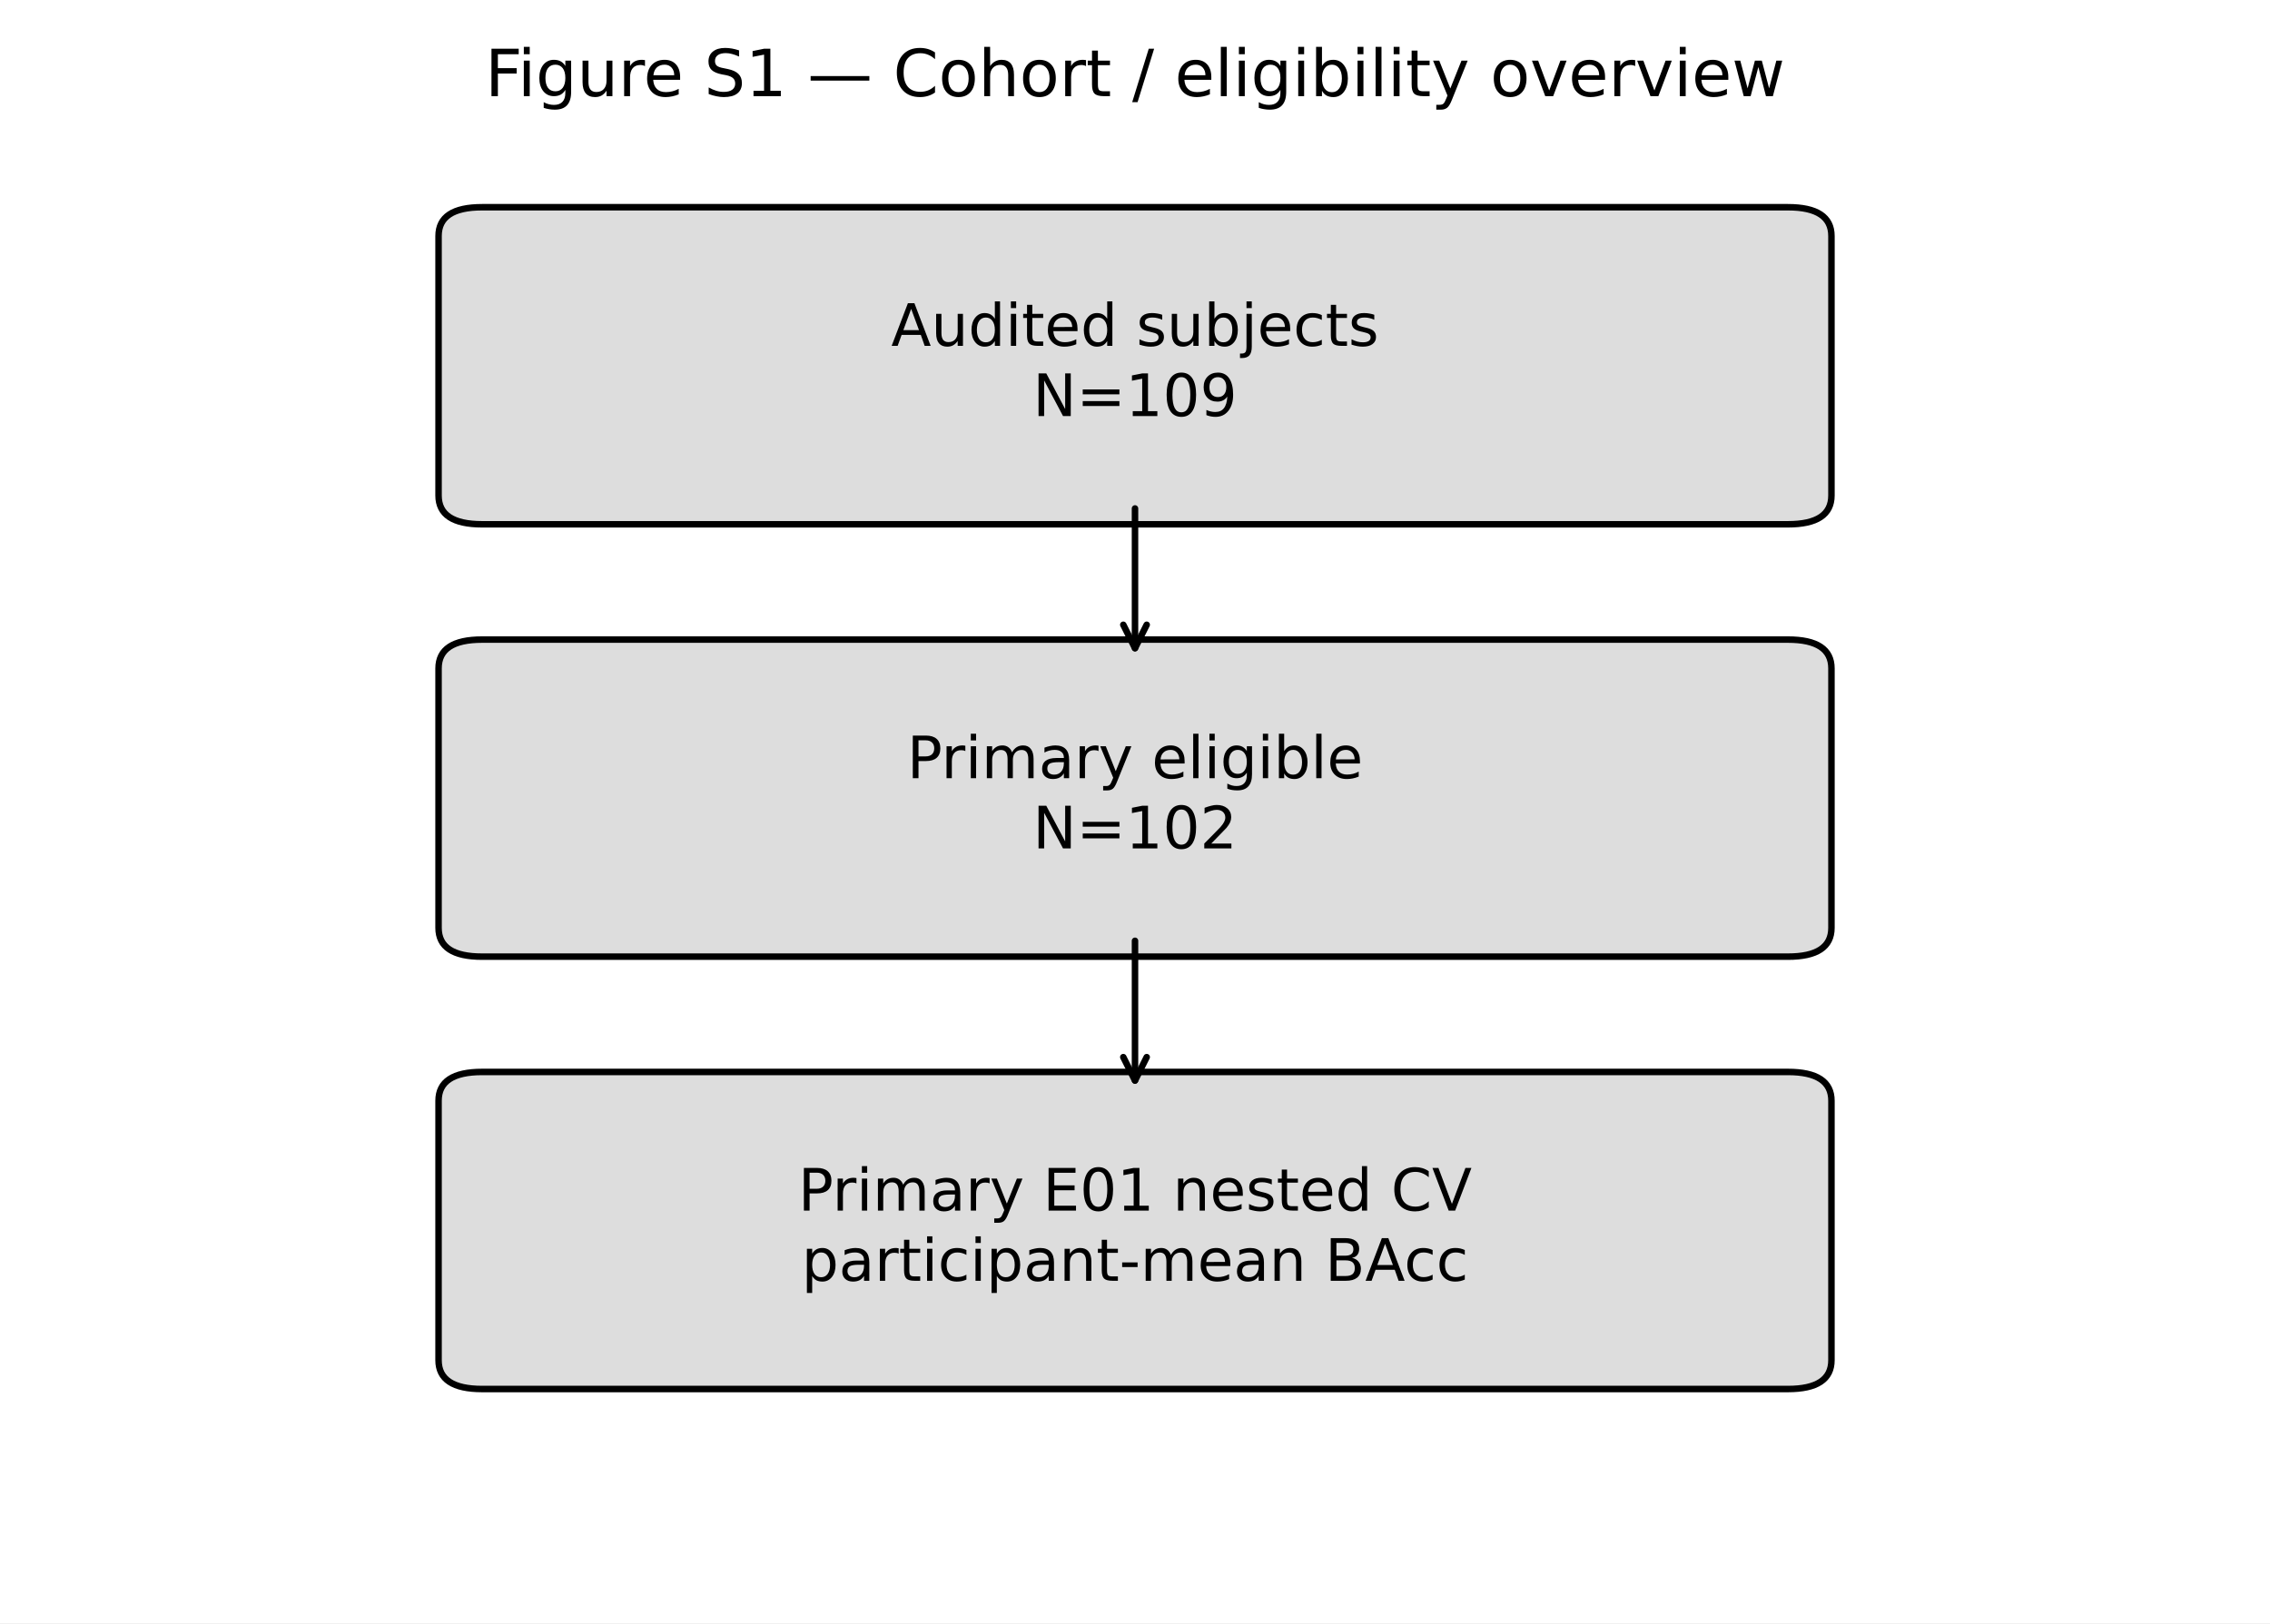
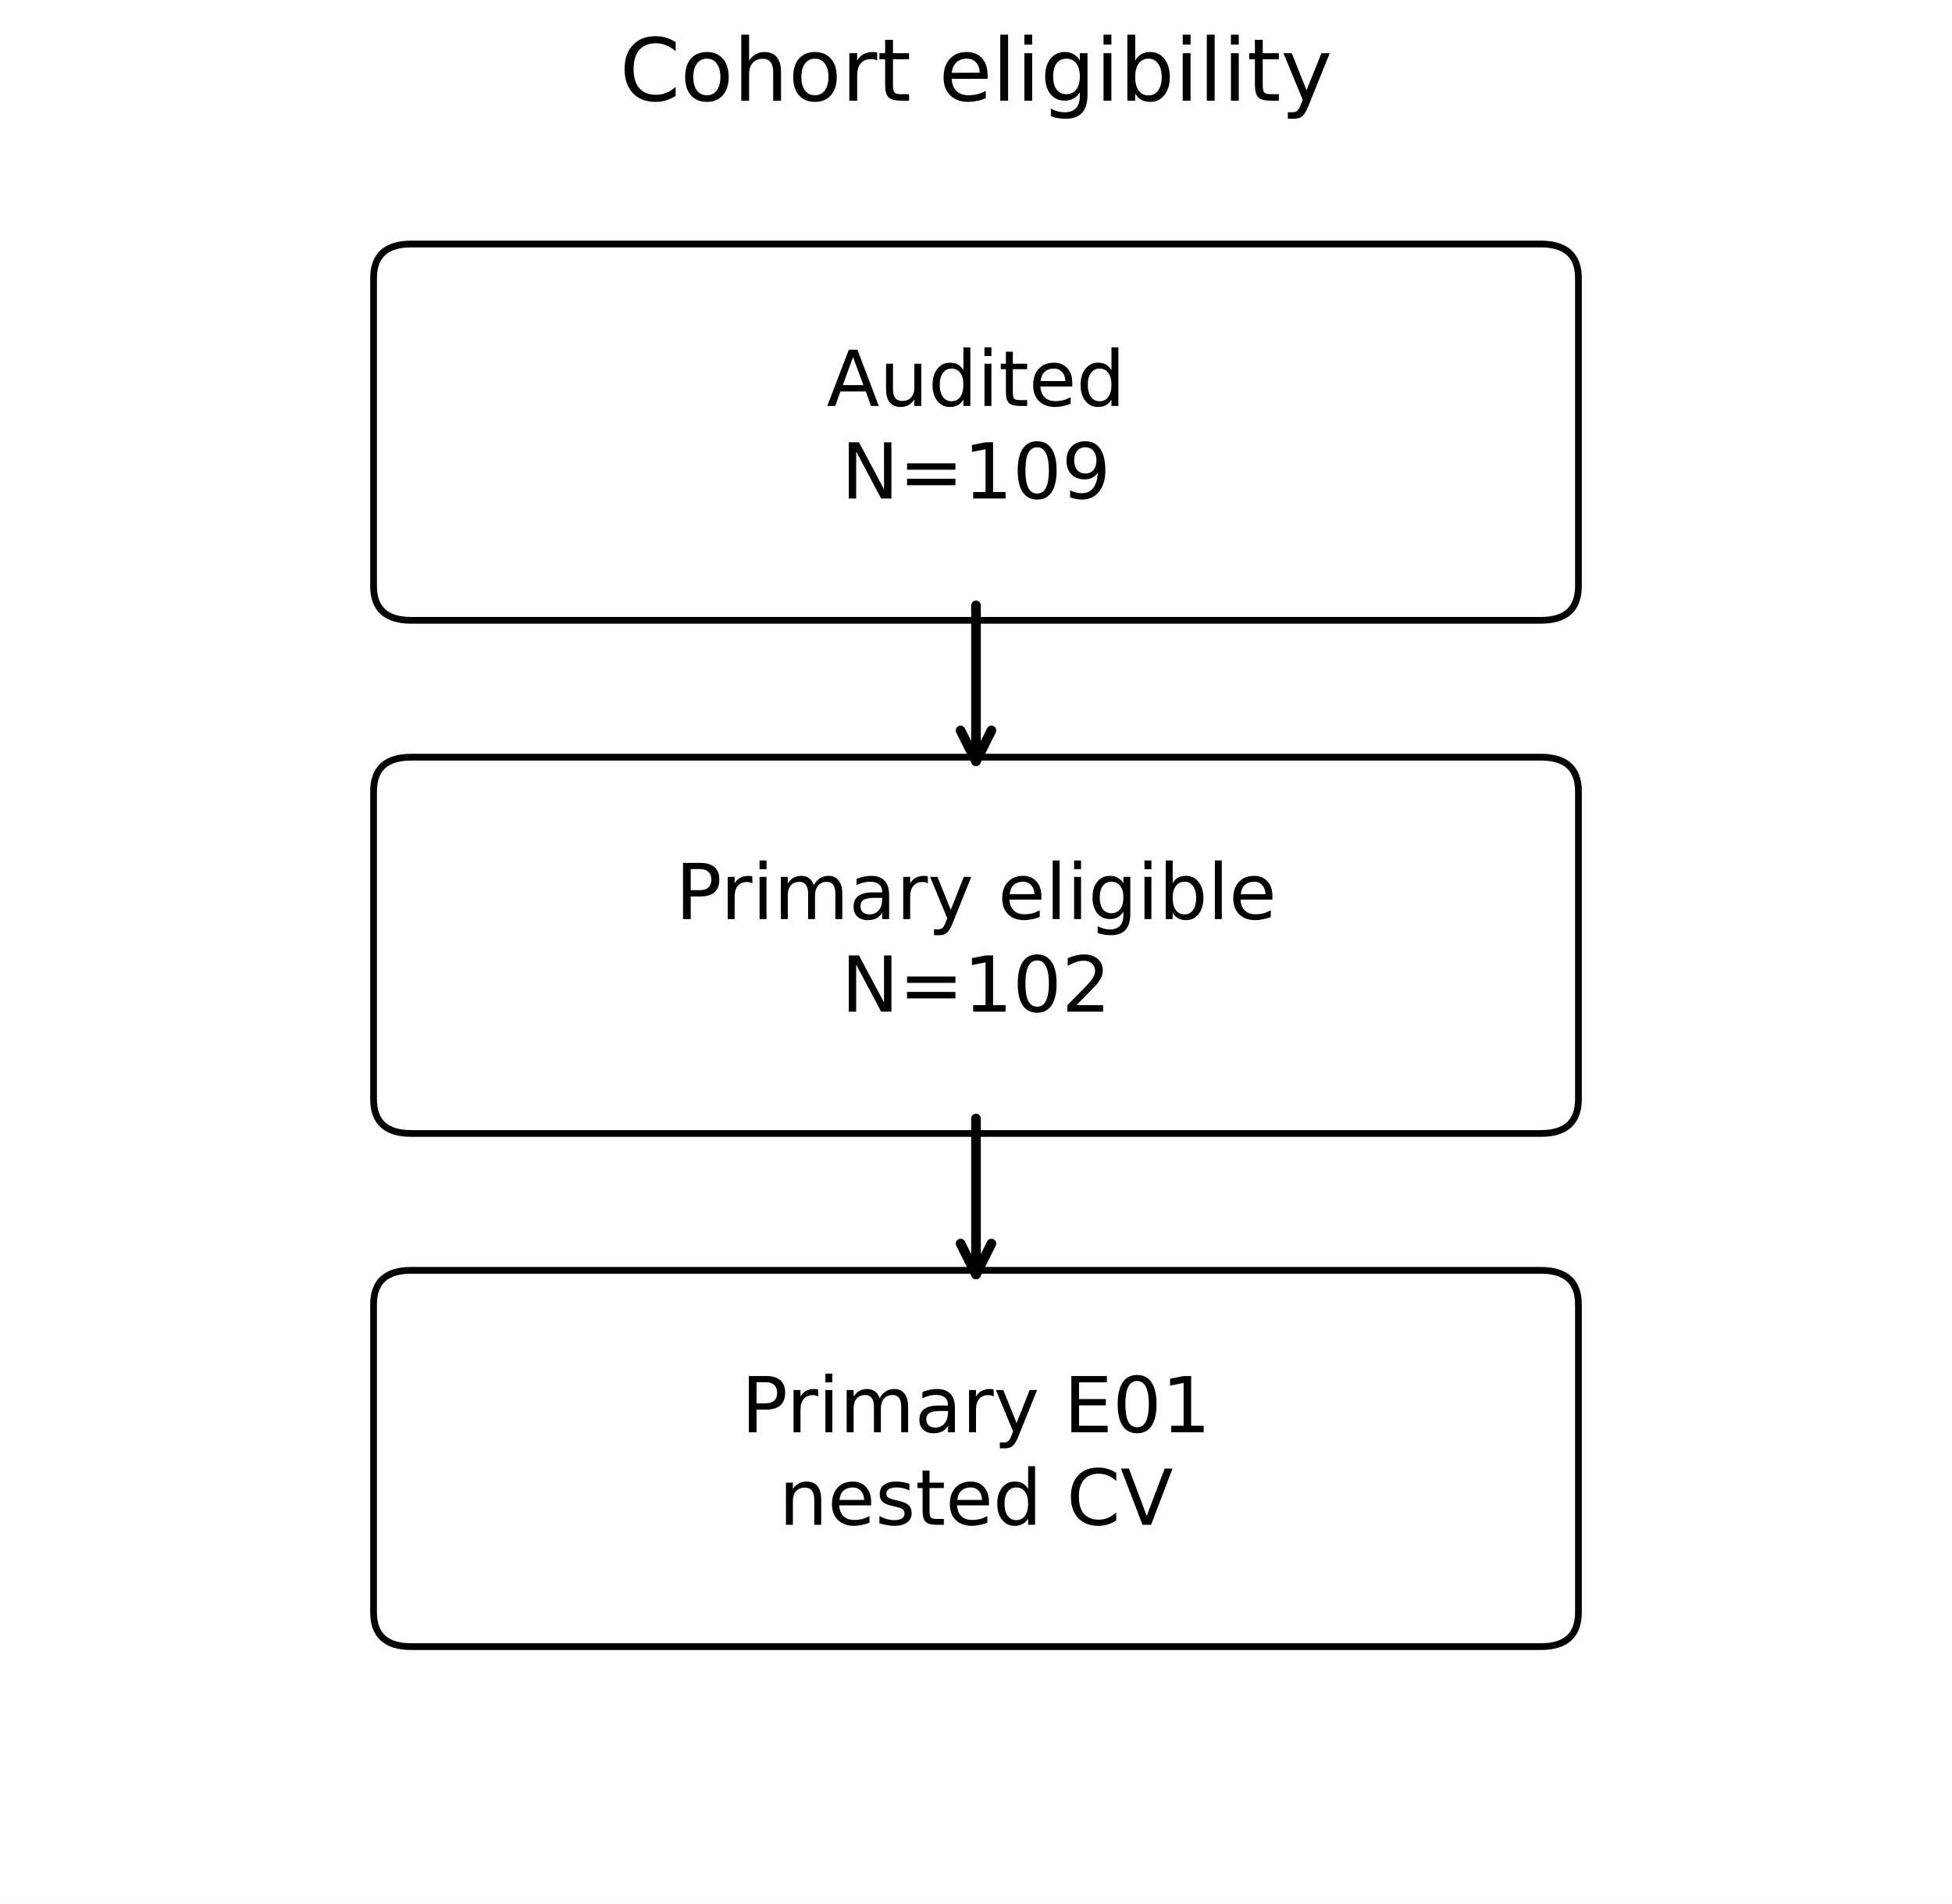
- <svg xmlns="http://www.w3.org/2000/svg" width="349.2pt" height="249.758pt" viewBox="0 0 349.2 249.758" version="1.1">
+ <svg xmlns="http://www.w3.org/2000/svg" width="202.5pt" height="197.447pt" viewBox="0 0 202.5 197.447" version="1.1">
  <defs>
    <style type="text/css">*{stroke-linejoin: round; stroke-linecap: butt}</style>
  </defs>
  <g id="figure_1">
    <g id="patch_1">
-       <path d="M 0 249.758  L 349.2 249.758  L 349.2 0  L 0 0  z " style="fill: #ffffff" />
+       <path d="M 0 197.447  L 202.5 197.447  L 202.5 0  L 0 0  z " style="fill: #ffffff" />
    </g>
    <g id="axes_1">
      <g id="patch_2">
-         <path d="M 74.16 80.674  L 275.04 80.674  Q 281.736 80.674 281.736 76.238  L 281.736 36.322  Q 281.736 31.886 275.04 31.886  L 74.16 31.886  Q 67.464 31.886 67.464 36.322  L 67.464 76.238  Q 67.464 80.674 74.16 80.674  z " clip-path="url(#p454dfac482)" style="fill: #dddddd; stroke: #000000; stroke-linejoin: miter" />
+         <path d="M 42.66 64.339  L 159.84 64.339  Q 163.746 64.339 163.746 60.791  L 163.746 28.857  Q 163.746 25.309 159.84 25.309  L 42.66 25.309  Q 38.754 25.309 38.754 28.857  L 38.754 60.791  Q 38.754 64.339 42.66 64.339  z " clip-path="url(#p282a26eb3f)" style="fill: #ffffff; stroke: #000000; stroke-width: 0.7; stroke-linejoin: miter" />
      </g>
      <g id="patch_3">
-         <path d="M 74.16 147.202  L 275.04 147.202  Q 281.736 147.202 281.736 142.766  L 281.736 102.85  Q 281.736 98.414 275.04 98.414  L 74.16 98.414  Q 67.464 98.414 67.464 102.85  L 67.464 142.766  Q 67.464 147.202 74.16 147.202  z " clip-path="url(#p454dfac482)" style="fill: #dddddd; stroke: #000000; stroke-linejoin: miter" />
+         <path d="M 42.66 117.561  L 159.84 117.561  Q 163.746 117.561 163.746 114.013  L 163.746 82.08  Q 163.746 78.531 159.84 78.531  L 42.66 78.531  Q 38.754 78.531 38.754 82.08  L 38.754 114.013  Q 38.754 117.561 42.66 117.561  z " clip-path="url(#p282a26eb3f)" style="fill: #ffffff; stroke: #000000; stroke-width: 0.7; stroke-linejoin: miter" />
      </g>
      <g id="patch_4">
-         <path d="M 74.16 213.73  L 275.04 213.73  Q 281.736 213.73 281.736 209.294  L 281.736 169.378  Q 281.736 164.942 275.04 164.942  L 74.16 164.942  Q 67.464 164.942 67.464 169.378  L 67.464 209.294  Q 67.464 213.73 74.16 213.73  z " clip-path="url(#p454dfac482)" style="fill: #dddddd; stroke: #000000; stroke-linejoin: miter" />
+         <path d="M 42.66 170.784  L 159.84 170.784  Q 163.746 170.784 163.746 167.235  L 163.746 135.302  Q 163.746 131.754 159.84 131.754  L 42.66 131.754  Q 38.754 131.754 38.754 135.302  L 38.754 167.235  Q 38.754 170.784 42.66 170.784  z " clip-path="url(#p282a26eb3f)" style="fill: #ffffff; stroke: #000000; stroke-width: 0.7; stroke-linejoin: miter" />
      </g>
      <g id="text_1">
-         <text style="font-size: 9px; font-family: 'DejaVu Sans'" transform="translate(137.0883 53.2174)">Audited subjects</text>
-         <text style="font-size: 9px; font-family: 'DejaVu Sans'" transform="translate(158.8732 64.01916)">N=109</text>
+         <text style="font-size: 8px; font-family: 'DejaVu Sans'" transform="translate(85.75938 42.10153)">Audited</text>
+         <text style="font-size: 8px; font-family: 'DejaVu Sans'" transform="translate(87.27062 51.70309)">N=109</text>
      </g>
      <g id="text_2">
-         <text style="font-size: 9px; font-family: 'DejaVu Sans'" transform="translate(139.5288 119.7454)">Primary eligible</text>
-         <text style="font-size: 9px; font-family: 'DejaVu Sans'" transform="translate(158.8732 130.5472)">N=102</text>
+         <text style="font-size: 8px; font-family: 'DejaVu Sans'" transform="translate(70.07563 95.32393)">Primary eligible</text>
+         <text style="font-size: 8px; font-family: 'DejaVu Sans'" transform="translate(87.27062 104.9255)">N=102</text>
      </g>
      <g id="text_3">
-         <text style="font-size: 9px; font-family: 'DejaVu Sans'" transform="translate(122.7755 186.273)">Primary E01 nested CV</text>
-         <text style="font-size: 9px; font-family: 'DejaVu Sans'" transform="translate(123.3155 197.0755)">participant-mean BAcc</text>
+         <text style="font-size: 8px; font-family: 'DejaVu Sans'" transform="translate(76.90438 148.546)">Primary E01</text>
+         <text style="font-size: 8px; font-family: 'DejaVu Sans'" transform="translate(80.80062 158.1482)">nested CV</text>
      </g>
      <g id="patch_5">
-         <path d="M 174.6 78.236  Q 174.6 89.544 174.6 99.734  " style="fill: none; stroke: #000000; stroke-linecap: round" />
-         <path d="M 176.4 96.134  L 174.6 99.734  L 172.8 96.134  " style="fill: none; stroke: #000000; stroke-linecap: round" />
+         <path d="M 101.25 62.789  Q 101.25 71.434 101.25 78.96  " style="fill: none; stroke: #000000; stroke-linecap: round" />
+         <path d="M 102.85 75.76  L 101.25 78.96  L 99.65 75.76  " style="fill: none; stroke: #000000; stroke-linecap: round" />
      </g>
      <g id="patch_6">
-         <path d="M 174.6 144.764  Q 174.6 156.072 174.6 166.262  " style="fill: none; stroke: #000000; stroke-linecap: round" />
-         <path d="M 176.4 162.662  L 174.6 166.262  L 172.8 162.662  " style="fill: none; stroke: #000000; stroke-linecap: round" />
+         <path d="M 101.25 116.011  Q 101.25 124.656 101.25 132.182  " style="fill: none; stroke: #000000; stroke-linecap: round" />
+         <path d="M 102.85 128.982  L 101.25 132.182  L 99.65 128.982  " style="fill: none; stroke: #000000; stroke-linecap: round" />
      </g>
      <g id="text_4">
-         <text style="font-size: 10px; font-family: 'DejaVu Sans'; text-anchor: middle" x="174.6" y="14.798" transform="rotate(-0 174.6 14.79844)">Figure S1 — Cohort / eligibility overview</text>
+         <text style="font-size: 9px; font-family: 'DejaVu Sans'; text-anchor: middle" x="101.25" y="10.439" transform="rotate(-0 101.25 10.43859)">Cohort eligibility</text>
      </g>
    </g>
  </g>
  <defs>
-     <clipPath id="p454dfac482">
-       <rect x="7.2" y="20.798" width="334.8" height="221.76" />
+     <clipPath id="p282a26eb3f">
+       <rect x="3.6" y="16.439" width="195.3" height="177.408" />
    </clipPath>
  </defs>
</svg>
